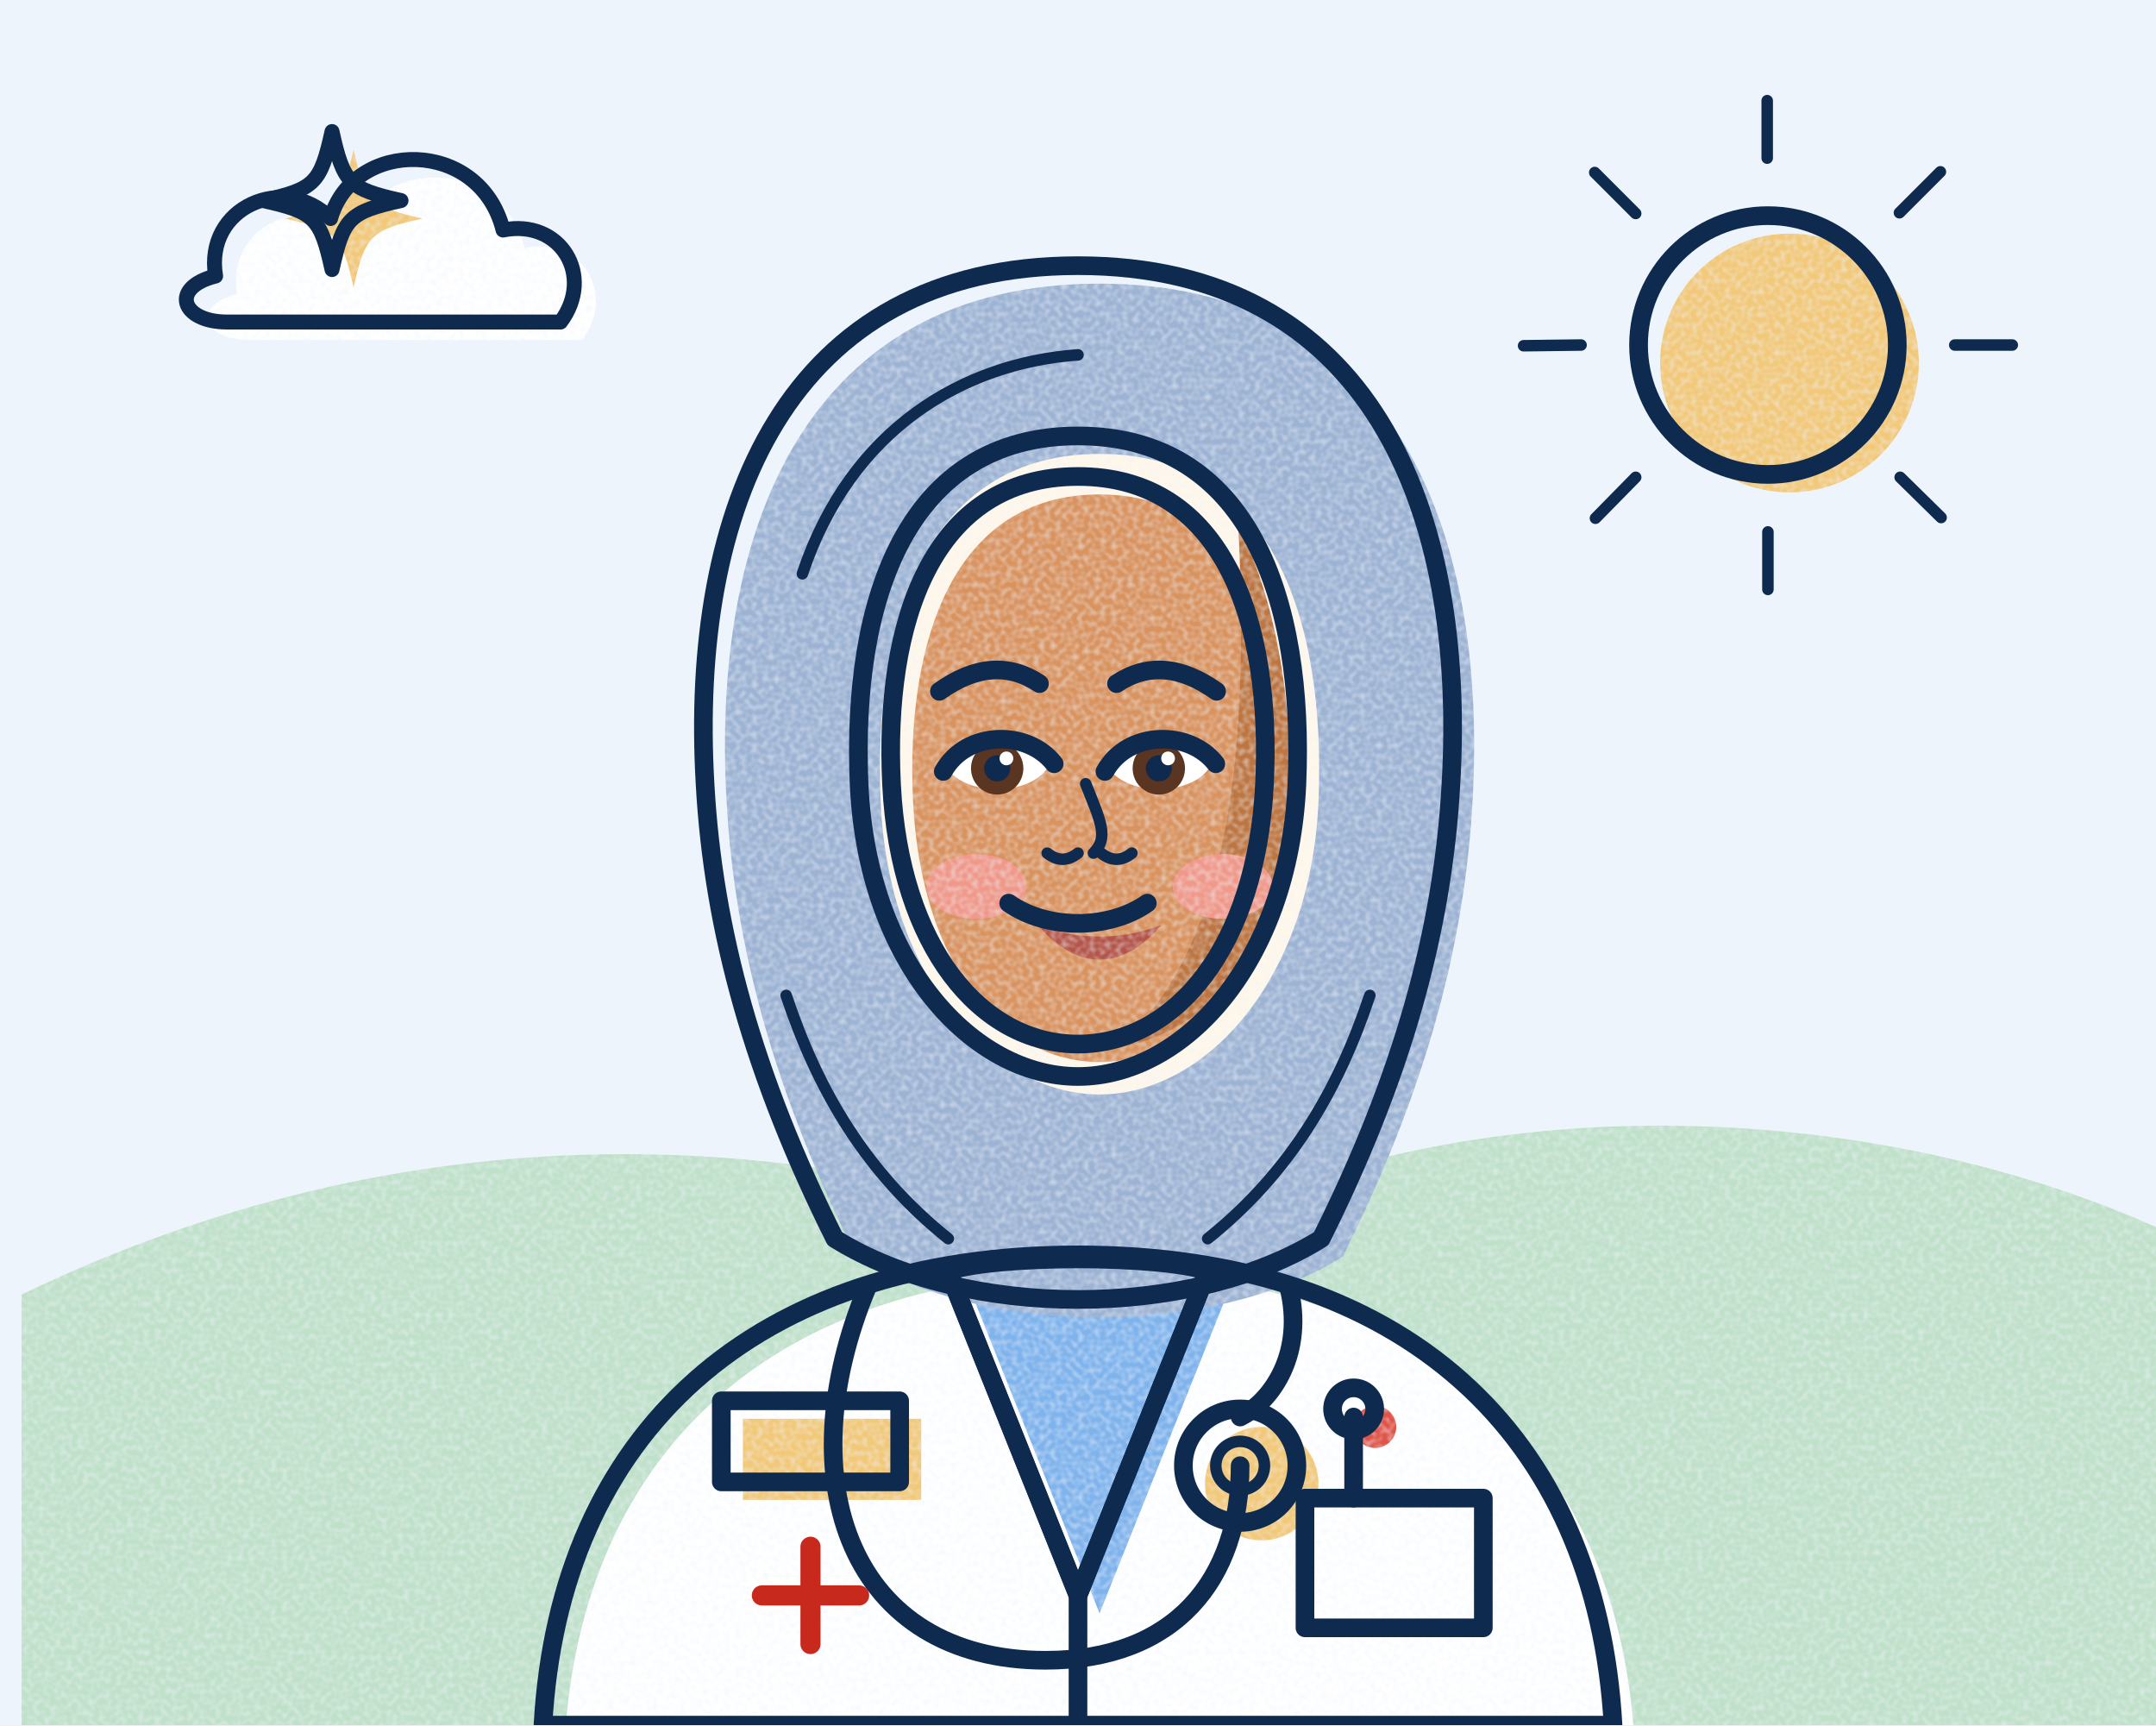
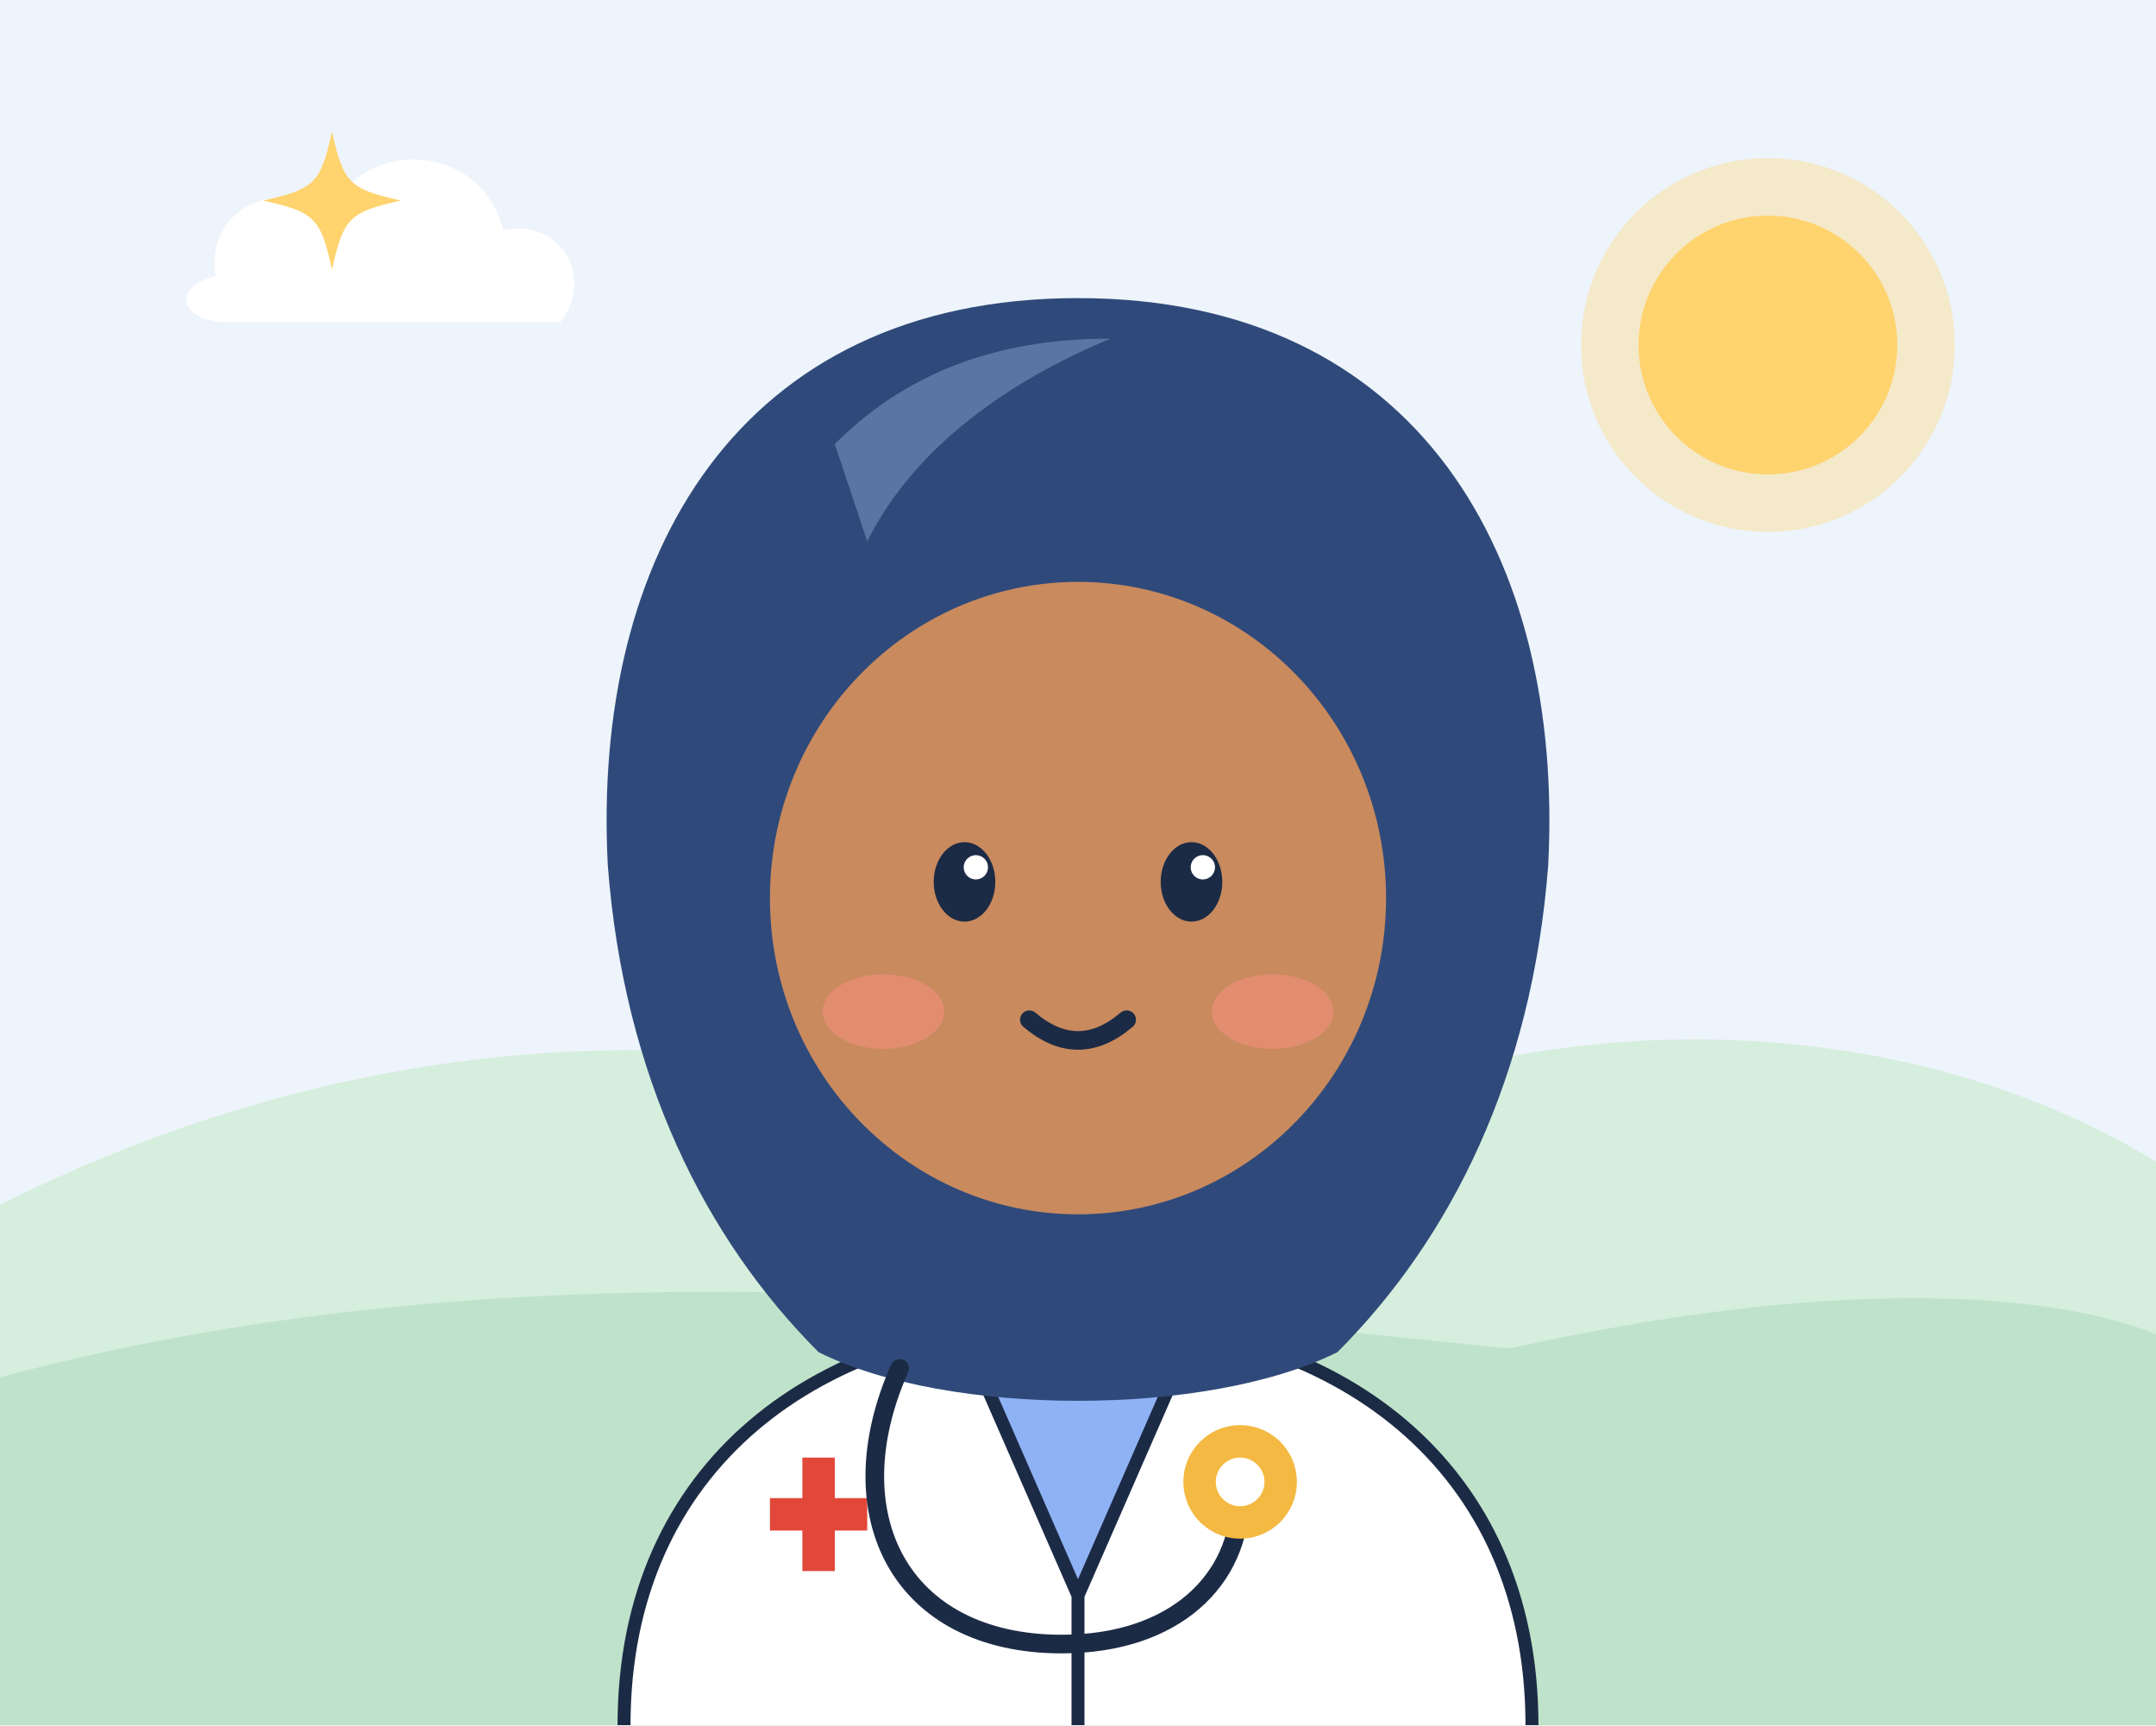
<svg xmlns="http://www.w3.org/2000/svg" viewBox="0 0 300 240" preserveAspectRatio="xMidYMid slice">
-   <defs>
-     <filter id="grain" x="0" y="0" width="100%" height="100%">
-       <feTurbulence type="fractalNoise" baseFrequency="1.3" numOctaves="1" seed="7" result="n" />
-       <feColorMatrix in="n" type="matrix" values="0 0 0 0 0  0 0 0 0 0  0 0 0 0 0  -1.1 0 0 0 1.42" result="m" />
-       <feComposite in="SourceGraphic" in2="m" operator="in" />
-     </filter>
-   </defs>
  <rect width="100%" height="100%" fill="#eef4fb" />
-   <g transform="translate(3 2.5)" filter="url(#grain)">
-     <g transform="translate(246.0 48.0)">
-       <circle cx="0" cy="0" r="18" fill="#f2c879" />
-     </g>
-     <g transform="translate(30.0 38.4)">
-       <path transform="scale(0.8)" d="M0 0 C -2 -12 12 -18 20 -10 C 24 -24 46 -24 50 -8 C 60 -10 66 0 60 8 L 2 8 C -6 8 -8 2 0 0 Z" fill="#ffffff" />
-     </g>
-     <path d="M0 177.6 C 54.0 151.6 108.0 153.6 156.0 171.6 C 198.0 147.6 258.0 149.6 300.0 169.6 V 999 H 0 Z" fill="#bfe0c9" />
-     <g transform="translate(37.2 14.4) scale(1.128)">
-       <path d="M34 200 C 36 164 60 142 100 142 C 140 142 164 164 166 200 Z" fill="#ffffff" />
-     </g>
-     <g transform="translate(37.2 14.4) scale(1.128)">
-       <path d="M84 144 L 100 184 L 116 144 C 110 142 90 142 84 144 Z" fill="#7fb3ec" />
-     </g>
-     <g transform="translate(37.2 14.4) scale(1.128)">
-       <path d="M128 172 h22 v16 h-22 Z" fill="#ffffff" />
-     </g>
-     <g transform="translate(37.2 14.4) scale(1.128)">
-       <circle cx="134" cy="161" r="2.6" fill="#e0554a" />
-     </g>
-     <g transform="translate(37.2 14.4) scale(1.128)">
-       <path d="M56 160 h22 v10 h-22 Z" fill="#f2c879" />
-     </g>
-     <g transform="translate(37.2 14.4) scale(1.128)">
-       <path d="M100 20 C 64 20 52 50 54 84 C 55 102 60 120 70 140 C 86 150 114 150 130 140 C 140 120 145 102 146 84 C 148 50 136 20 100 20 Z" fill="#9db3d3" />
-     </g>
-     <g transform="translate(37.2 14.4) scale(1.128)">
-       <path d="M100 41 C 79 41 72 61 73 84 C 74 106 87 120 100 120 C 113 120 126 106 127 84 C 128 61 121 41 100 41 Z" fill="#fff7ea" />
-     </g>
-     <g transform="translate(37.2 14.4) scale(1.128)">
-       <path d="M100 46 C 82 46 76 64 77 84 C 78 104 88 116 100 116 C 112 116 122 104 123 84 C 124 64 118 46 100 46 Z" fill="#d9935f" />
-     </g>
-     <g transform="translate(37.2 14.4) scale(1.128)">
-       <path d="M117.1 49.7 C 124.7 64.9 125.65 89.6 119.0 102.9 C 113.3 110.5 107.6 113.35 101.9 114.3 C 113.3 104.8 119.0 85.8 117.1 49.7 Z" fill="#bd7642" />
-     </g>
-     <g transform="translate(37.2 14.4) scale(1.128)">
-       <ellipse cx="84.8" cy="94.35" rx="6.17" ry="3.99" fill="#f0998a" />
-     </g>
-     <g transform="translate(37.2 14.4) scale(1.128)">
-       <ellipse cx="115.2" cy="94.35" rx="6.17" ry="3.99" fill="#f0998a" />
-     </g>
-     <g transform="translate(37.2 14.4) scale(1.128)">
-       <path d="M92.4 99.1 C 97.15 104.8 102.85 104.8 107.6 99.1 C 102.85 101.0 97.15 101.0 92.4 99.1 Z" fill="#b4554a" />
-     </g>
-     <g transform="translate(37.2 14.4) scale(1.128)">
-       <circle cx="120" cy="168" r="7" fill="#f2c879" />
-     </g>
-     <g transform="translate(46.2 27.9)">
-       <path transform="scale(0.8)" d="M0 -12 C 2 -3 3 -2 12 0 C 3 2 2 3 0 12 C -2 3 -3 2 -12 0 C -3 -2 -2 -3 0 -12 Z" fill="#f2c879" />
-     </g>
+   <g transform="translate(246.0 48.0)">
+     <circle r="26" opacity=".35" fill="#ffd36e" />
  </g>
-   <g stroke-linecap="round" stroke-linejoin="round" vector-effect="non-scaling-stroke">
-     <g transform="translate(246.0 48.0)">
-       <circle cx="0" cy="0" r="18" fill="none" stroke="#0e2a4f" stroke-width="2.60" />
-     </g>
-     <g transform="translate(246.0 48.0)">
-       <path d="M26.0 0.0 L34.0 0.0 M18.4 18.4 L24.1 24.0 M0.0 26.0 L0.0 34.0 M-18.4 18.4 L-24.0 24.1 M-26.0 0.0 L-34.0 0.1 M-18.4 -18.3 L-24.1 -24.0 M-0.1 -26.0 L-0.1 -34.0 M18.3 -18.4 L24.0 -24.1 " fill="none" stroke="#0e2a4f" stroke-width="1.60" />
-     </g>
-     <g transform="translate(30.0 38.4)">
-       <path transform="scale(0.8)" d="M0 0 C -2 -12 12 -18 20 -10 C 24 -24 46 -24 50 -8 C 60 -10 66 0 60 8 L 2 8 C -6 8 -8 2 0 0 Z" fill="none" stroke="#0e2a4f" stroke-width="2.60" />
-     </g>
-     <g transform="translate(37.2 14.4) scale(1.128)">
-       <path d="M34 200 C 36 164 60 142 100 142 C 140 142 164 164 166 200 Z" fill="none" stroke="#0e2a4f" stroke-width="2.30" />
-     </g>
-     <g transform="translate(37.2 14.4) scale(1.128)">
-       <path d="M84 144 L 100 184 L 116 144 C 110 142 90 142 84 144 Z" fill="none" stroke="#0e2a4f" stroke-width="2.30" />
-     </g>
-     <g transform="translate(37.2 14.4) scale(1.128)">
-       <path d="M84 144 L 100 184 L 116 144 M100 184 V 200" fill="none" stroke="#0e2a4f" stroke-width="2.30" />
-     </g>
-     <g transform="translate(37.2 14.4) scale(1.128)">
-       <path d="M128 172 h22 v16 h-22 Z" fill="none" stroke="#0e2a4f" stroke-width="2.30" />
-     </g>
-     <g transform="translate(37.2 14.4) scale(1.128)">
-       <path d="M134 172 v-10" fill="none" stroke="#0e2a4f" stroke-width="2.30" />
-     </g>
-     <g transform="translate(37.2 14.4) scale(1.128)">
-       <circle cx="134" cy="161" r="2.6" fill="none" stroke="#0e2a4f" stroke-width="2.30" />
-     </g>
-     <g transform="translate(37.2 14.4) scale(1.128)">
-       <path d="M56 160 h22 v10 h-22 Z" fill="none" stroke="#0e2a4f" stroke-width="2.30" />
-     </g>
-     <g transform="translate(37.2 14.4) scale(1.128)">
-       <path d="M67 178 v12 M61 184 h12" fill="none" stroke="#c8291d" stroke-width="2.48" />
-     </g>
-     <g transform="translate(37.2 14.4) scale(1.128)">
-       <path d="M100 20 C 64 20 52 50 54 84 C 55 102 60 120 70 140 C 86 150 114 150 130 140 C 140 120 145 102 146 84 C 148 50 136 20 100 20 Z" fill="none" stroke="#0e2a4f" stroke-width="2.30" />
-     </g>
-     <g transform="translate(37.2 14.4) scale(1.128)">
-       <path d="M66 58 C 72 40 86 32 100 31 M64 110 C 68 122 74 132 84 140 M136 110 C 132 122 126 132 116 140" fill="none" stroke="#0e2a4f" stroke-width="1.42" />
-     </g>
-     <g transform="translate(37.2 14.4) scale(1.128)">
-       <path d="M100 41 C 79 41 72 61 73 84 C 74 106 87 120 100 120 C 113 120 126 106 127 84 C 128 61 121 41 100 41 Z" fill="none" stroke="#0e2a4f" stroke-width="2.30" />
-     </g>
-     <g transform="translate(37.2 14.4) scale(1.128)">
-       <path d="M100 46 C 82 46 76 64 77 84 C 78 104 88 116 100 116 C 112 116 122 104 123 84 C 124 64 118 46 100 46 Z" fill="none" stroke="#0e2a4f" stroke-width="2.30" />
-     </g>
-     <g transform="translate(37.2 14.4) scale(1.128)">
-       <path d="M82.9 72.5 q6.65 -4.75 12.35 -0.95 M104.75 71.55 q5.7 -3.8 12.35 0.95" fill="none" stroke="#0e2a4f" stroke-width="2.30" />
-     </g>
-     <g transform="translate(37.2 14.4) scale(1.128)">
-       <path d="M83.86 82 C 86.23 77.63 93.83 77.63 96.2 82 C 93.83 85.42 86.23 85.42 83.86 82 Z" fill="#fff" />
-     </g>
-     <g transform="translate(37.2 14.4) scale(1.128)">
-       <circle cx="90.03" cy="82" r="3.23" fill="#5a3522" />
-     </g>
-     <g transform="translate(37.2 14.4) scale(1.128)">
-       <circle cx="90.03" cy="82" r="1.61" fill="#0e2a4f" />
-     </g>
-     <g transform="translate(37.2 14.4) scale(1.128)">
-       <circle cx="91.17" cy="80.77" r="0.85" fill="#fff" />
-     </g>
-     <g transform="translate(37.2 14.4) scale(1.128)">
-       <path d="M83.38 82.38 C 86.23 77.25 93.83 77.25 97.06 81.43" fill="none" stroke="#0e2a4f" stroke-width="2.30" />
-     </g>
-     <g transform="translate(37.2 14.4) scale(1.128)">
-       <path d="M103.8 82 C 106.17 77.63 113.77 77.63 116.14 82 C 113.77 85.42 106.17 85.42 103.8 82 Z" fill="#fff" />
-     </g>
-     <g transform="translate(37.2 14.4) scale(1.128)">
-       <circle cx="109.97" cy="82" r="3.23" fill="#5a3522" />
-     </g>
-     <g transform="translate(37.2 14.4) scale(1.128)">
-       <circle cx="109.97" cy="82" r="1.61" fill="#0e2a4f" />
-     </g>
-     <g transform="translate(37.2 14.4) scale(1.128)">
-       <circle cx="111.11" cy="80.77" r="0.85" fill="#fff" />
-     </g>
-     <g transform="translate(37.2 14.4) scale(1.128)">
-       <path d="M103.32 82.38 C 106.17 77.25 113.77 77.25 117.0 81.43" fill="none" stroke="#0e2a4f" stroke-width="2.30" />
-     </g>
-     <g transform="translate(37.2 14.4) scale(1.128)">
-       <path d="M100.95 83.9 C 102.85 88.65 103.8 90.55 101.9 92.45 M96.2 92.45 q1.9 1.52 3.8 0 M102.85 92.45 q1.9 1.52 3.8 0" fill="none" stroke="#0e2a4f" stroke-width="1.42" />
-     </g>
-     <g transform="translate(37.2 14.4) scale(1.128)">
-       <path d="M91.45 98.62 C 96.2 101.95 103.8 101.95 108.55 98.62" fill="none" stroke="#0e2a4f" stroke-width="2.30" />
-     </g>
-     <g transform="translate(37.2 14.4) scale(1.128)">
-       <path d="M74 146 C 64 170 72 192 96 192 C 112 192 120 182 120 168" fill="none" stroke="#0e2a4f" stroke-width="2.30" />
-     </g>
-     <g transform="translate(37.2 14.4) scale(1.128)">
-       <path d="M126 146 C 128 154 124 160 120 162" fill="none" stroke="#0e2a4f" stroke-width="2.30" />
-     </g>
-     <g transform="translate(37.2 14.4) scale(1.128)">
-       <circle cx="120" cy="168" r="7" fill="none" stroke="#0e2a4f" stroke-width="2.30" />
-     </g>
-     <g transform="translate(37.2 14.4) scale(1.128)">
-       <circle cx="120" cy="168" r="3" fill="none" stroke="#0e2a4f" stroke-width="1.42" />
-     </g>
-     <g transform="translate(46.2 27.9)">
-       <path transform="scale(0.8)" d="M0 -12 C 2 -3 3 -2 12 0 C 3 2 2 3 0 12 C -2 3 -3 2 -12 0 C -3 -2 -2 -3 0 -12 Z" fill="none" stroke="#0e2a4f" stroke-width="2.60" />
-     </g>
+   <g transform="translate(246.0 48.0)">
+     <circle r="18" fill="#ffd36e" />
+   </g>
+   <g transform="translate(30.0 38.4)">
+     <path transform="scale(0.8)" d="M0 0 C -2 -12 12 -18 20 -10 C 24 -24 46 -24 50 -8 C 60 -10 66 0 60 8 L 2 8 C -6 8 -8 2 0 0 Z" fill="#ffffff" />
+   </g>
+   <path d="M0 167.6 C 60.0 137.6 120.0 141.6 165.0 163.6 C 210.0 137.6 264.0 139.6 300.0 161.6 V 999 H 0 Z" fill="#d6eedd" />
+   <path d="M0 191.6 C 75.0 171.6 150.0 181.6 210.0 187.6 C 255.0 177.6 285.0 179.6 300.0 185.6 V 999 H 0 Z" fill="#bfe3ca" />
+   <g transform="translate(37.2 14.4) scale(1.128)">
+     <path d="M44 200 C 44 168 68 150 100 150 C 132 150 156 168 156 200 Z" fill="#ffffff" />
+   </g>
+   <g transform="translate(37.2 14.4) scale(1.128)">
+     <path d="M86 152 L 100 184 L 114 152 Z" fill="#8fb2f5" />
+   </g>
+   <g transform="translate(37.2 14.4) scale(1.128)">
+     <path d="M86 152 L 100 184 L 114 152 M100 184 V 200" fill="none" stroke="#1c2b45" stroke-width="1.60" stroke-linecap="round" stroke-linejoin="round" />
+   </g>
+   <g transform="translate(37.2 14.4) scale(1.128)">
+     <path d="M44 200 C 44 168 68 150 100 150 C 132 150 156 168 156 200" fill="none" stroke="#1c2b45" stroke-width="1.60" stroke-linecap="round" stroke-linejoin="round" />
+   </g>
+   <g transform="translate(37.2 14.4) scale(1.128)">
+     <path d="M62 172 h4 v-5 h4 v5 h4 v4 h-4 v5 h-4 v-5 h-4 Z" fill="#e2483a" />
+   </g>
+   <g transform="translate(37.2 14.4) scale(1.128)">
+     <path d="M100 24 C 58 24 40 56 42 94 C 44 120 54 140 68 154 C 84 162 116 162 132 154 C 146 140 156 120 158 94 C 160 56 142 24 100 24 Z" fill="#2f4a7a" />
+   </g>
+   <g transform="translate(37.2 14.4) scale(1.128)">
+     <path d="M70 42 C 80 32 92 29 104 29 C 92 34 80 42 74 54 Z" fill="#5a74a3" />
+   </g>
+   <g transform="translate(37.2 14.4) scale(1.128)">
+     <ellipse cx="100" cy="98" rx="38" ry="39" fill="#c98a5e" />
+   </g>
+   <g transform="translate(37.2 14.4) scale(1.128)">
+     <ellipse cx="86" cy="96" rx="3.8" ry="4.9" fill="#1c2b45" />
+   </g>
+   <g transform="translate(37.2 14.4) scale(1.128)">
+     <circle cx="87.4" cy="94.2" r="1.5" fill="#fff" />
+   </g>
+   <g transform="translate(37.2 14.4) scale(1.128)">
+     <ellipse cx="114" cy="96" rx="3.8" ry="4.9" fill="#1c2b45" />
+   </g>
+   <g transform="translate(37.2 14.4) scale(1.128)">
+     <circle cx="115.4" cy="94.2" r="1.5" fill="#fff" />
+   </g>
+   <g transform="translate(37.2 14.4) scale(1.128)">
+     <ellipse cx="76" cy="112" rx="7.5" ry="4.6" opacity=".55" fill="#f58f80" />
+   </g>
+   <g transform="translate(37.2 14.4) scale(1.128)">
+     <ellipse cx="124" cy="112" rx="7.5" ry="4.6" opacity=".55" fill="#f58f80" />
+   </g>
+   <g transform="translate(37.2 14.4) scale(1.128)">
+     <path d="M94 113 q6 5.1 12 0" fill="none" stroke="#1c2b45" stroke-width="2.30" stroke-linecap="round" stroke-linejoin="round" />
+   </g>
+   <g transform="translate(37.2 14.4) scale(1.128)">
+     <path d="M78 156 C 70 174 78 190 98 190 C 112 190 120 182 120 172" fill="none" stroke="#1c2b45" stroke-width="2.30" stroke-linecap="round" stroke-linejoin="round" />
+   </g>
+   <g transform="translate(37.2 14.4) scale(1.128)">
+     <circle cx="120" cy="170" r="7" fill="#f4b942" />
+   </g>
+   <g transform="translate(37.2 14.4) scale(1.128)">
+     <circle cx="120" cy="170" r="3" fill="#fff" />
+   </g>
+   <g transform="translate(46.2 27.9)">
+     <path transform="scale(0.8)" d="M0 -12 C 2 -3 3 -2 12 0 C 3 2 2 3 0 12 C -2 3 -3 2 -12 0 C -3 -2 -2 -3 0 -12 Z" fill="#ffd36e" />
  </g>
</svg>
